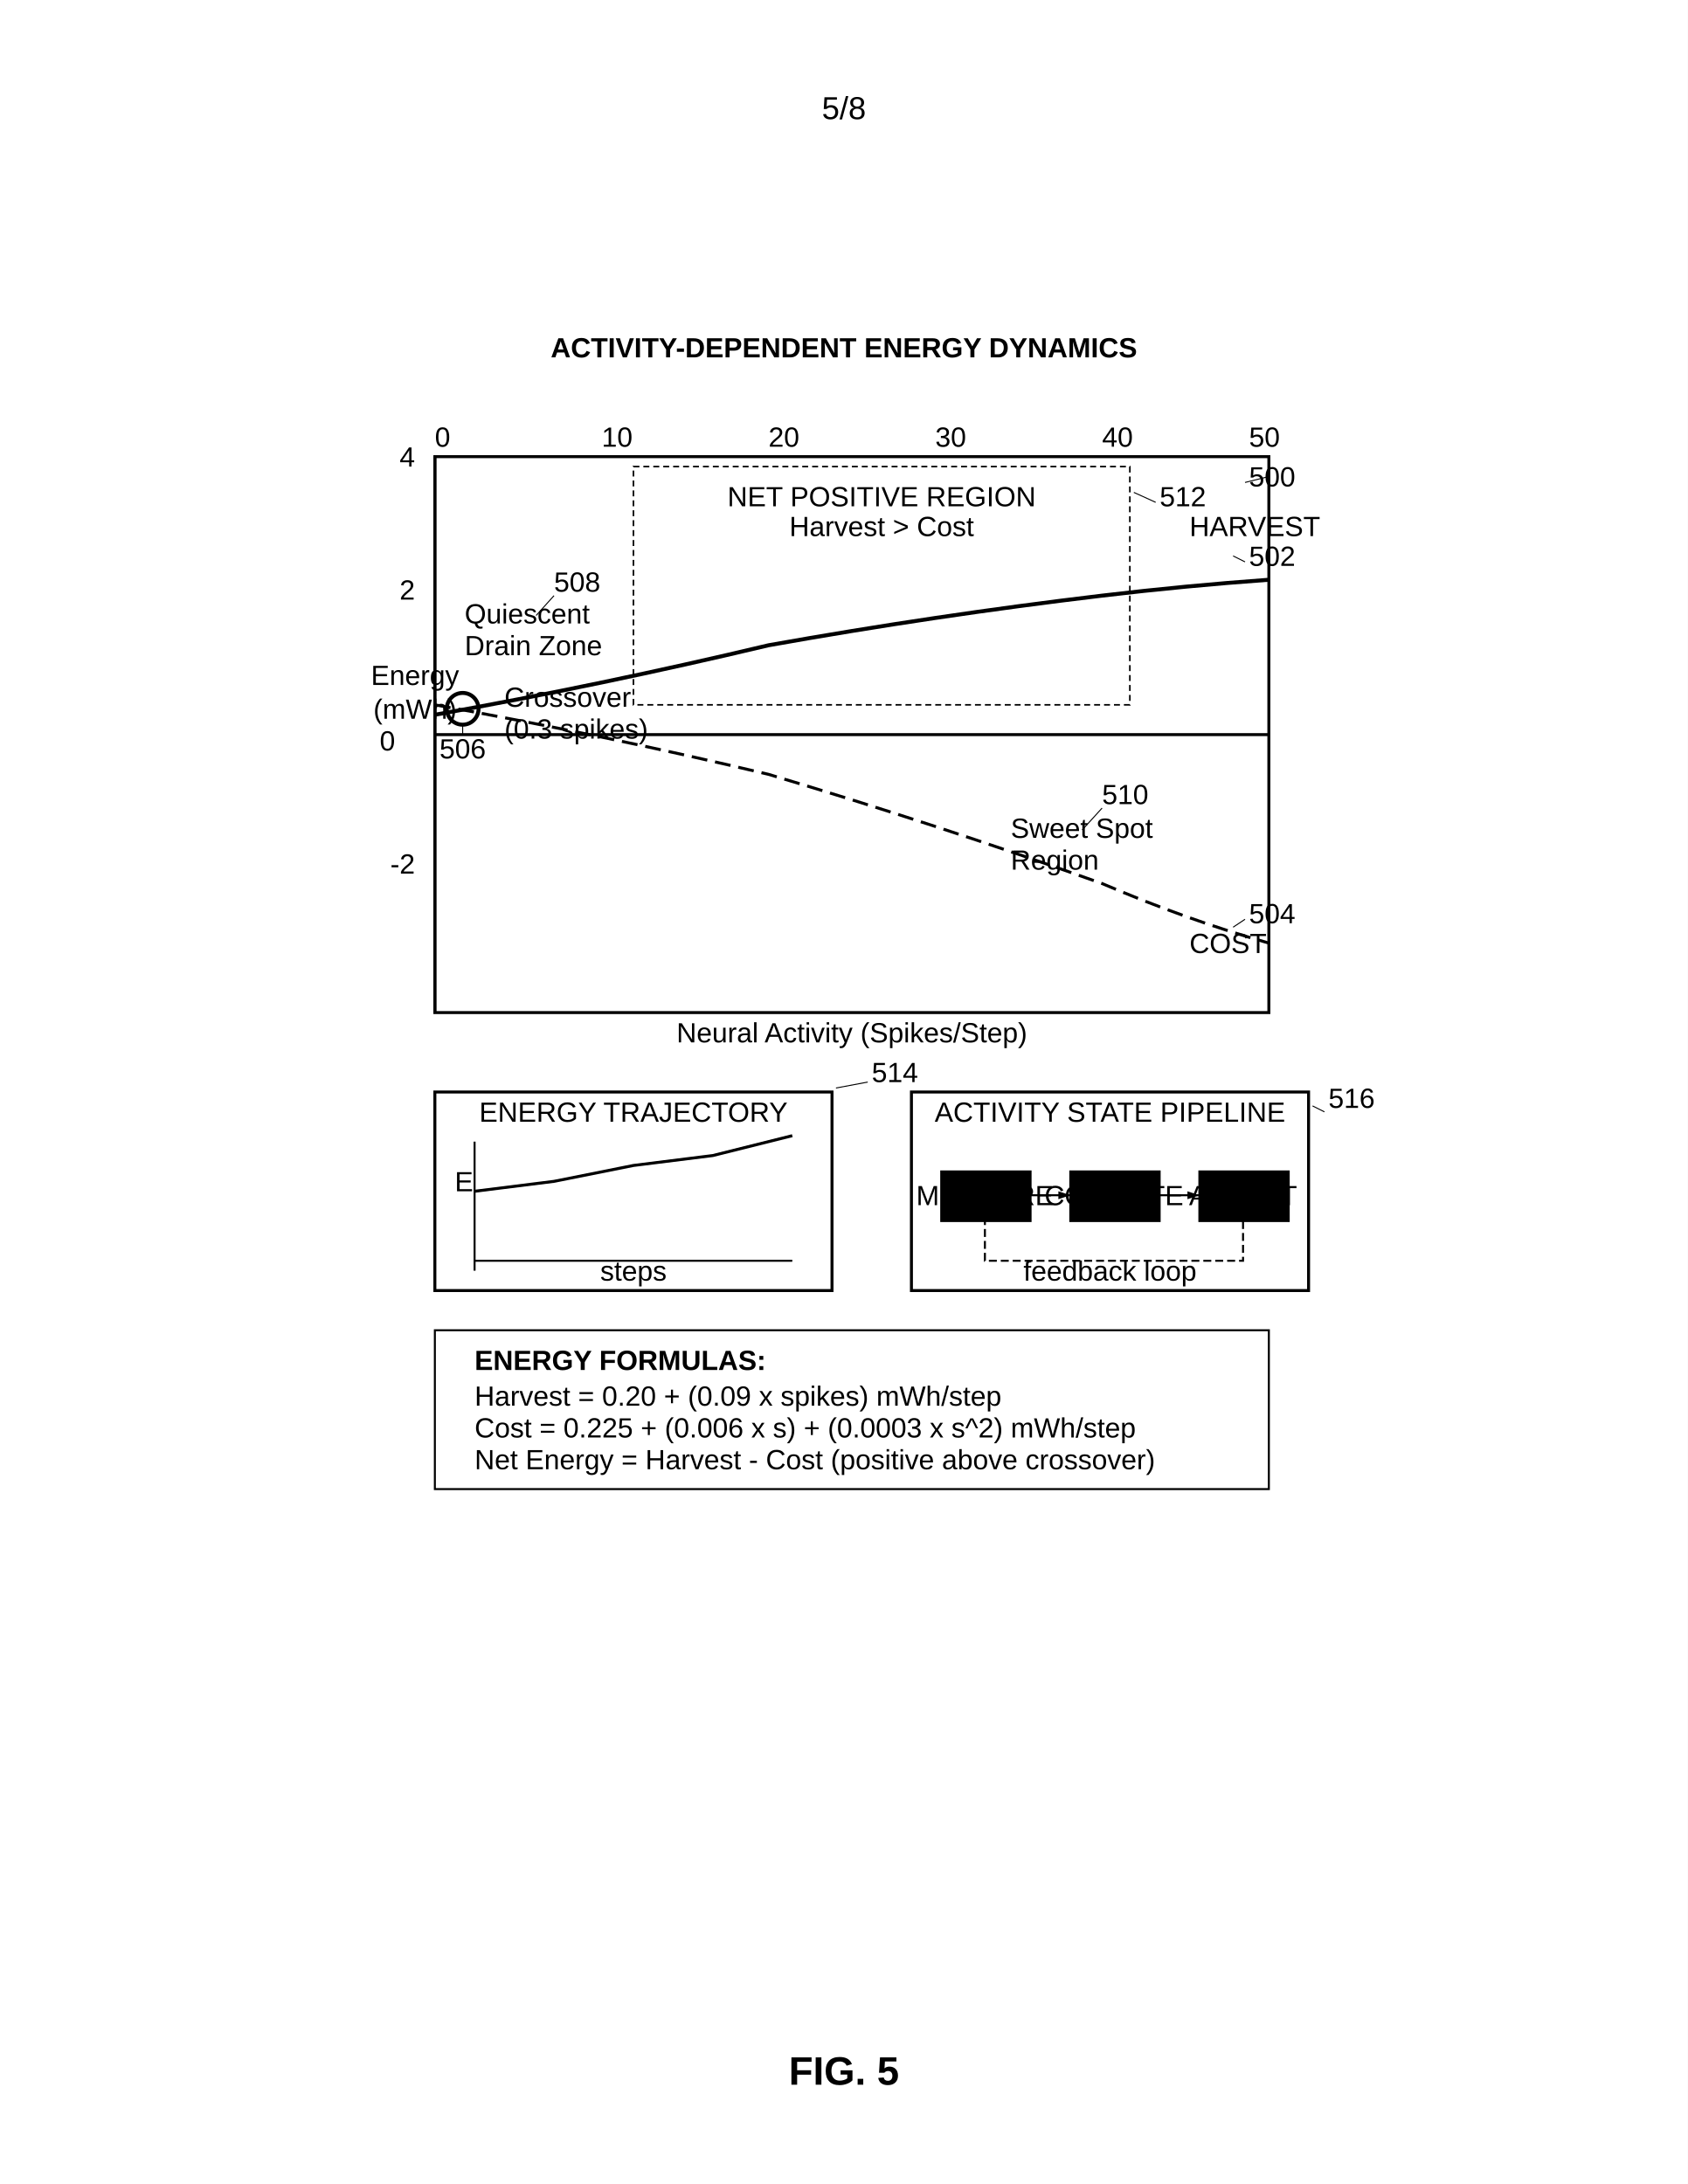
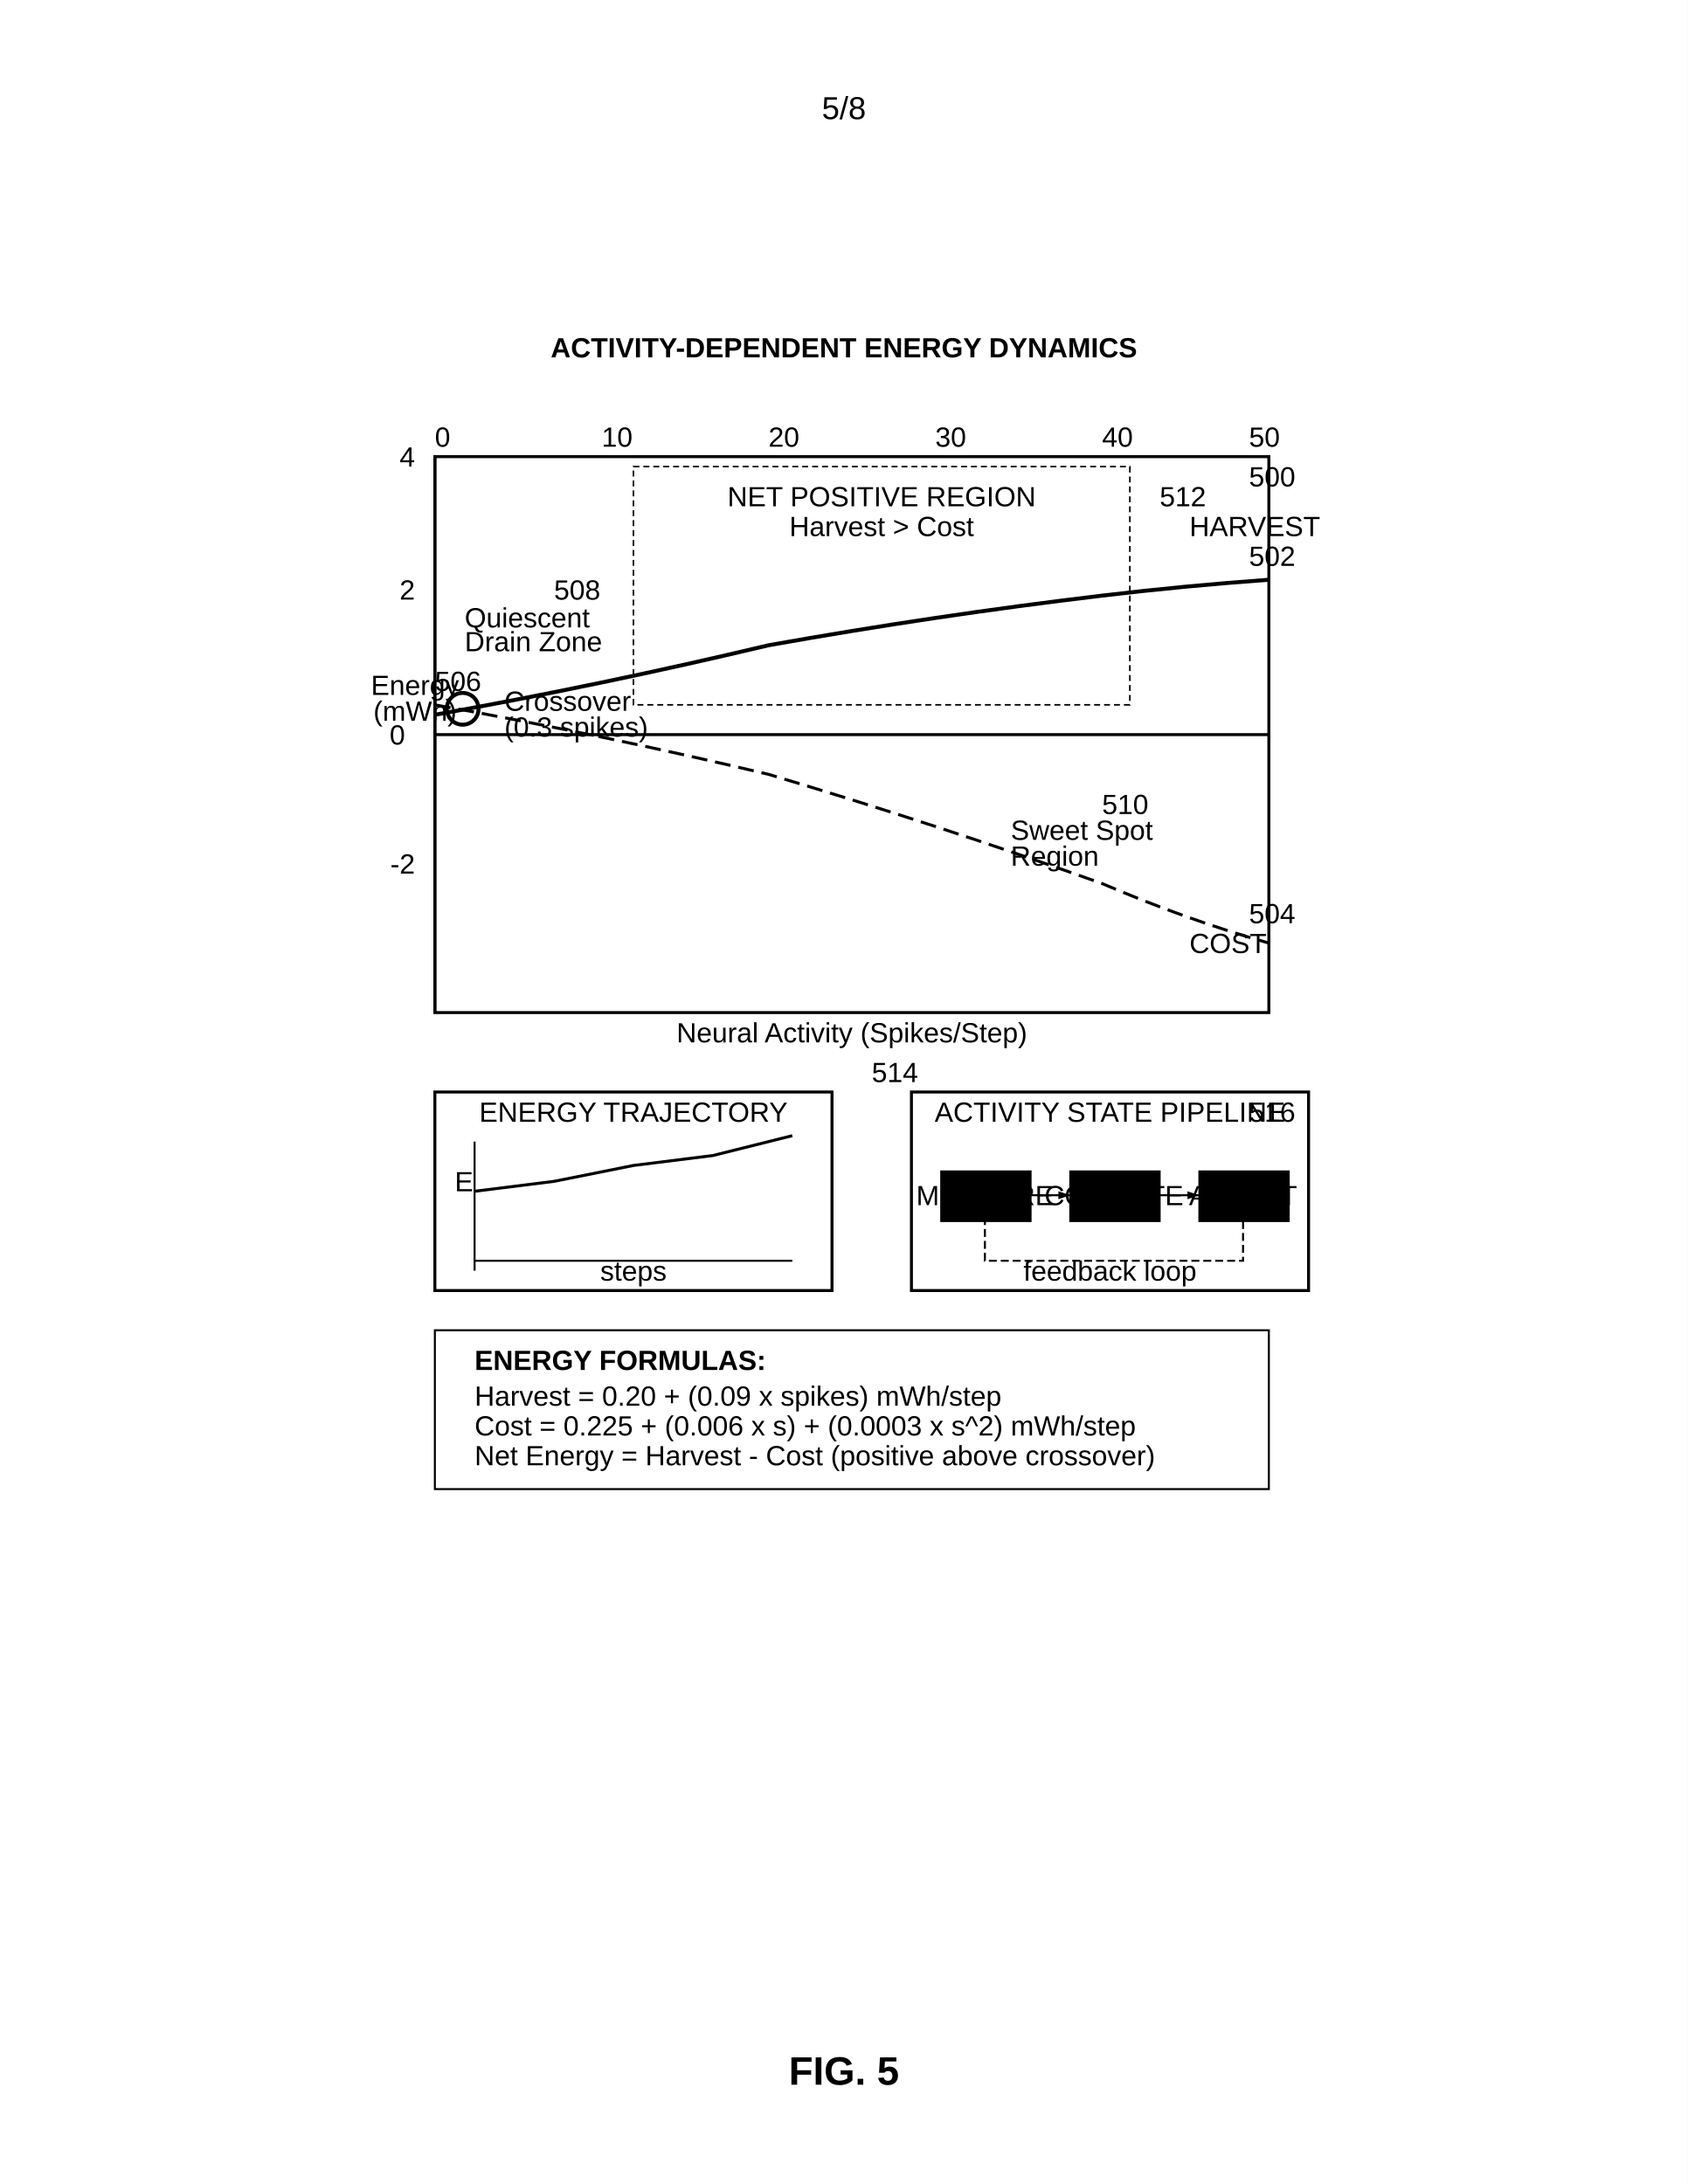
<svg xmlns="http://www.w3.org/2000/svg" width="8.5in" height="11in" viewBox="0 0 850 1100">
  <defs>
    <marker id="ah" markerWidth="6" markerHeight="4" refX="6" refY="2" orient="auto">
      <polygon points="0 0, 6 2, 0 4" fill="black" />
    </marker>
  </defs>
  <rect width="100%" height="100%" fill="white" />
  <text x="425" y="60" font-family="Arial, sans-serif" font-size="16" text-anchor="middle" fill="black">5/8</text>
  <text x="425" y="180" font-family="Arial, sans-serif" font-size="14" font-weight="bold" text-anchor="middle" fill="black">ACTIVITY-DEPENDENT ENERGY DYNAMICS</text>
  <rect width="420" height="280" fill="none" stroke="black" stroke-width="1.5" x="219" y="230" />
  <text x="629" y="245" font-family="Arial, sans-serif" font-size="14" fill="black">500</text>
  <path d="M 219 230 v 280 M 219 370 h 420" stroke="black" stroke-width="1.5" />
-   <text x="209" y="345" font-family="Arial, sans-serif" font-size="14" text-anchor="middle" fill="black">Energy</text>
-   <text x="209" y="362" font-family="Arial, sans-serif" font-size="14" text-anchor="middle" fill="black">(mWh)</text>
+   <text x="209" y="350" font-family="Arial, sans-serif" font-size="14" text-anchor="middle" fill="black">Energy</text>
+   <text x="209" y="363" font-family="Arial, sans-serif" font-size="14" text-anchor="middle" fill="black">(mWh)</text>
  <text x="429" y="525" font-family="Arial, sans-serif" font-size="14" text-anchor="middle" fill="black">Neural Activity (Spikes/Step)</text>
  <text x="219" y="225" font-family="Arial, sans-serif" font-size="14" fill="black">0</text>
  <text x="303" y="225" font-family="Arial, sans-serif" font-size="14" fill="black">10</text>
  <text x="387" y="225" font-family="Arial, sans-serif" font-size="14" fill="black">20</text>
  <text x="471" y="225" font-family="Arial, sans-serif" font-size="14" fill="black">30</text>
  <text x="555" y="225" font-family="Arial, sans-serif" font-size="14" fill="black">40</text>
  <text x="629" y="225" font-family="Arial, sans-serif" font-size="14" fill="black">50</text>
-   <text x="199" y="378" font-family="Arial, sans-serif" font-size="14" text-anchor="end" fill="black">0</text>
+   <text x="204" y="375" font-family="Arial, sans-serif" font-size="14" text-anchor="end" fill="black">0</text>
  <text x="209" y="302" font-family="Arial, sans-serif" font-size="14" text-anchor="end" fill="black">2</text>
  <text x="209" y="235" font-family="Arial, sans-serif" font-size="14" text-anchor="end" fill="black">4</text>
  <text x="209" y="440" font-family="Arial, sans-serif" font-size="14" text-anchor="end" fill="black">-2</text>
  <path d="M 219 360 q 84 -15 168 -35 84 -15 168 -25 42 -5 84 -8" fill="none" stroke="black" stroke-width="2" />
  <text x="629" y="285" font-family="Arial, sans-serif" font-size="14" fill="black">502</text>
  <text x="599" y="270" font-family="Arial, sans-serif" font-size="14" fill="black">HARVEST</text>
  <path d="M 219 355 q 84 15 168 35 84 25 168 55 42 18 84 30" fill="none" stroke="black" stroke-width="1.5" stroke-dasharray="8,4" />
  <text x="629" y="465" font-family="Arial, sans-serif" font-size="14" fill="black">504</text>
  <text x="599" y="480" font-family="Arial, sans-serif" font-size="14" fill="black">COST</text>
  <circle cx="233" cy="357" r="8" fill="none" stroke="black" stroke-width="2" />
-   <text x="233" y="382" font-family="Arial, sans-serif" font-size="14" text-anchor="middle" fill="black">506</text>
-   <text x="254" y="356" font-family="Arial, sans-serif" font-size="14" fill="black">Crossover</text>
-   <text x="254" y="372" font-family="Arial, sans-serif" font-size="14" fill="black">(0.3 spikes)</text>
+   <text x="219" y="348" font-family="Arial, sans-serif" font-size="14" fill="black">506</text>
+   <text x="254" y="358" font-family="Arial, sans-serif" font-size="14" fill="black">Crossover</text>
+   <text x="254" y="371" font-family="Arial, sans-serif" font-size="14" fill="black">(0.3 spikes)</text>
  <rect x="319" y="235" width="250" height="120" fill="none" stroke="black" stroke-width="0.8" stroke-dasharray="3,2" />
  <text x="444" y="255" font-family="Arial, sans-serif" font-size="14" text-anchor="middle" fill="black">NET POSITIVE REGION</text>
  <text x="444" y="270" font-family="Arial, sans-serif" font-size="14" text-anchor="middle" fill="black">Harvest &gt; Cost</text>
  <text x="584" y="255" font-family="Arial, sans-serif" font-size="14" fill="black">512</text>
-   <text x="279" y="298" font-family="Arial, sans-serif" font-size="14" fill="black">508</text>
-   <text x="234" y="314" font-family="Arial, sans-serif" font-size="14" fill="black">Quiescent</text>
-   <text x="234" y="330" font-family="Arial, sans-serif" font-size="14" fill="black">Drain Zone</text>
-   <text x="555" y="405" font-family="Arial, sans-serif" font-size="14" fill="black">510</text>
-   <text x="509" y="422" font-family="Arial, sans-serif" font-size="14" fill="black">Sweet Spot</text>
-   <text x="509" y="438" font-family="Arial, sans-serif" font-size="14" fill="black">Region</text>
+   <text x="279" y="302" font-family="Arial, sans-serif" font-size="14" fill="black">508</text>
+   <text x="234" y="316" font-family="Arial, sans-serif" font-size="14" fill="black">Quiescent</text>
+   <text x="234" y="328" font-family="Arial, sans-serif" font-size="14" fill="black">Drain Zone</text>
+   <text x="555" y="410" font-family="Arial, sans-serif" font-size="14" fill="black">510</text>
+   <text x="509" y="423" font-family="Arial, sans-serif" font-size="14" fill="black">Sweet Spot</text>
+   <text x="509" y="436" font-family="Arial, sans-serif" font-size="14" fill="black">Region</text>
  <rect width="200" height="100" fill="none" stroke="black" stroke-width="1.5" x="219" y="550" />
  <text x="319" y="565" font-family="Arial, sans-serif" font-size="14" text-anchor="middle" fill="black">ENERGY TRAJECTORY</text>
  <path d="M 239 635 h 160 M 239 575 v 65" stroke="black" stroke-width="1" />
  <path d="M 239 600 l 40 -5 40 -8 40 -5 40 -10" fill="none" stroke="black" stroke-width="1.5" />
  <text x="319" y="645" font-family="Arial, sans-serif" font-size="14" text-anchor="middle" fill="black">steps</text>
  <text x="229" y="600" font-family="Arial, sans-serif" font-size="14" fill="black">E</text>
  <text x="439" y="545" font-family="Arial, sans-serif" font-size="14" fill="black">514</text>
  <rect width="200" height="100" fill="white" stroke="black" stroke-width="1.5" x="459" y="550" />
  <text x="559" y="565" font-family="Arial, sans-serif" font-size="14" text-anchor="middle" fill="black">ACTIVITY STATE PIPELINE</text>
  <rect x="474" y="590" width="45" height="25" stroke="black" />
  <text x="496" y="607" font-family="Arial, sans-serif" font-size="14" text-anchor="middle" fill="black">MEASURE</text>
  <rect x="539" y="590" width="45" height="25" stroke="black" />
  <text x="561" y="607" font-family="Arial, sans-serif" font-size="14" text-anchor="middle" fill="black">COMPUTE</text>
  <rect x="604" y="590" width="45" height="25" stroke="black" />
  <text x="626" y="607" font-family="Arial, sans-serif" font-size="14" text-anchor="middle" fill="black">ADJUST</text>
  <path d="M 519 602 h 20" stroke="black" marker-end="url(#ah)" />
  <path d="M 584 602 h 20" stroke="black" marker-end="url(#ah)" />
  <path d="M 626 615 v 20 H 496 V 615" fill="none" stroke="black" stroke-dasharray="4,2" />
  <text x="559" y="645" font-family="Arial, sans-serif" font-size="14" text-anchor="middle" fill="black">feedback loop</text>
-   <text x="669" y="558" font-family="Arial, sans-serif" font-size="14" fill="black">516</text>
+   <text x="629" y="565" font-family="Arial, sans-serif" font-size="14" fill="black">516</text>
  <rect x="219" y="670" width="420" height="80" fill="none" stroke="black" stroke-width="1" />
  <text x="239" y="690" font-family="Arial, sans-serif" font-size="14" font-weight="bold" fill="black">ENERGY FORMULAS:</text>
  <text x="239" y="708" font-family="Arial, sans-serif" font-size="14" fill="black">Harvest = 0.20 + (0.09 x spikes) mWh/step</text>
-   <text x="239" y="724" font-family="Arial, sans-serif" font-size="14" fill="black">Cost = 0.225 + (0.006 x s) + (0.0003 x s^2) mWh/step</text>
-   <text x="239" y="740" font-family="Arial, sans-serif" font-size="14" fill="black">Net Energy = Harvest - Cost (positive above crossover)</text>
-   <line x1="627" y1="243" x2="639" y2="240" stroke="black" stroke-width="0.5" />
-   <line x1="627" y1="283" x2="621" y2="280" stroke="black" stroke-width="0.5" />
-   <line x1="627" y1="463" x2="621" y2="467" stroke="black" stroke-width="0.5" />
-   <line x1="233" y1="370" x2="233" y2="365" stroke="black" stroke-width="0.5" />
-   <line x1="279" y1="300" x2="270" y2="310" stroke="black" stroke-width="0.5" />
-   <line x1="555" y1="407" x2="545" y2="418" stroke="black" stroke-width="0.5" />
-   <line x1="582" y1="253" x2="571" y2="248" stroke="black" stroke-width="0.5" />
-   <line x1="437" y1="545" x2="421" y2="548" stroke="black" stroke-width="0.5" />
-   <line x1="667" y1="560" x2="661" y2="557" stroke="black" stroke-width="0.5" />
+   <text x="239" y="723" font-family="Arial, sans-serif" font-size="14" fill="black">Cost = 0.225 + (0.006 x s) + (0.0003 x s^2) mWh/step</text>
+   <text x="239" y="738" font-family="Arial, sans-serif" font-size="14" fill="black">Net Energy = Harvest - Cost (positive above crossover)</text>
  <text x="425" y="1050" font-family="Arial, sans-serif" font-size="20" font-weight="bold" text-anchor="middle" fill="black">FIG. 5</text>
</svg>
